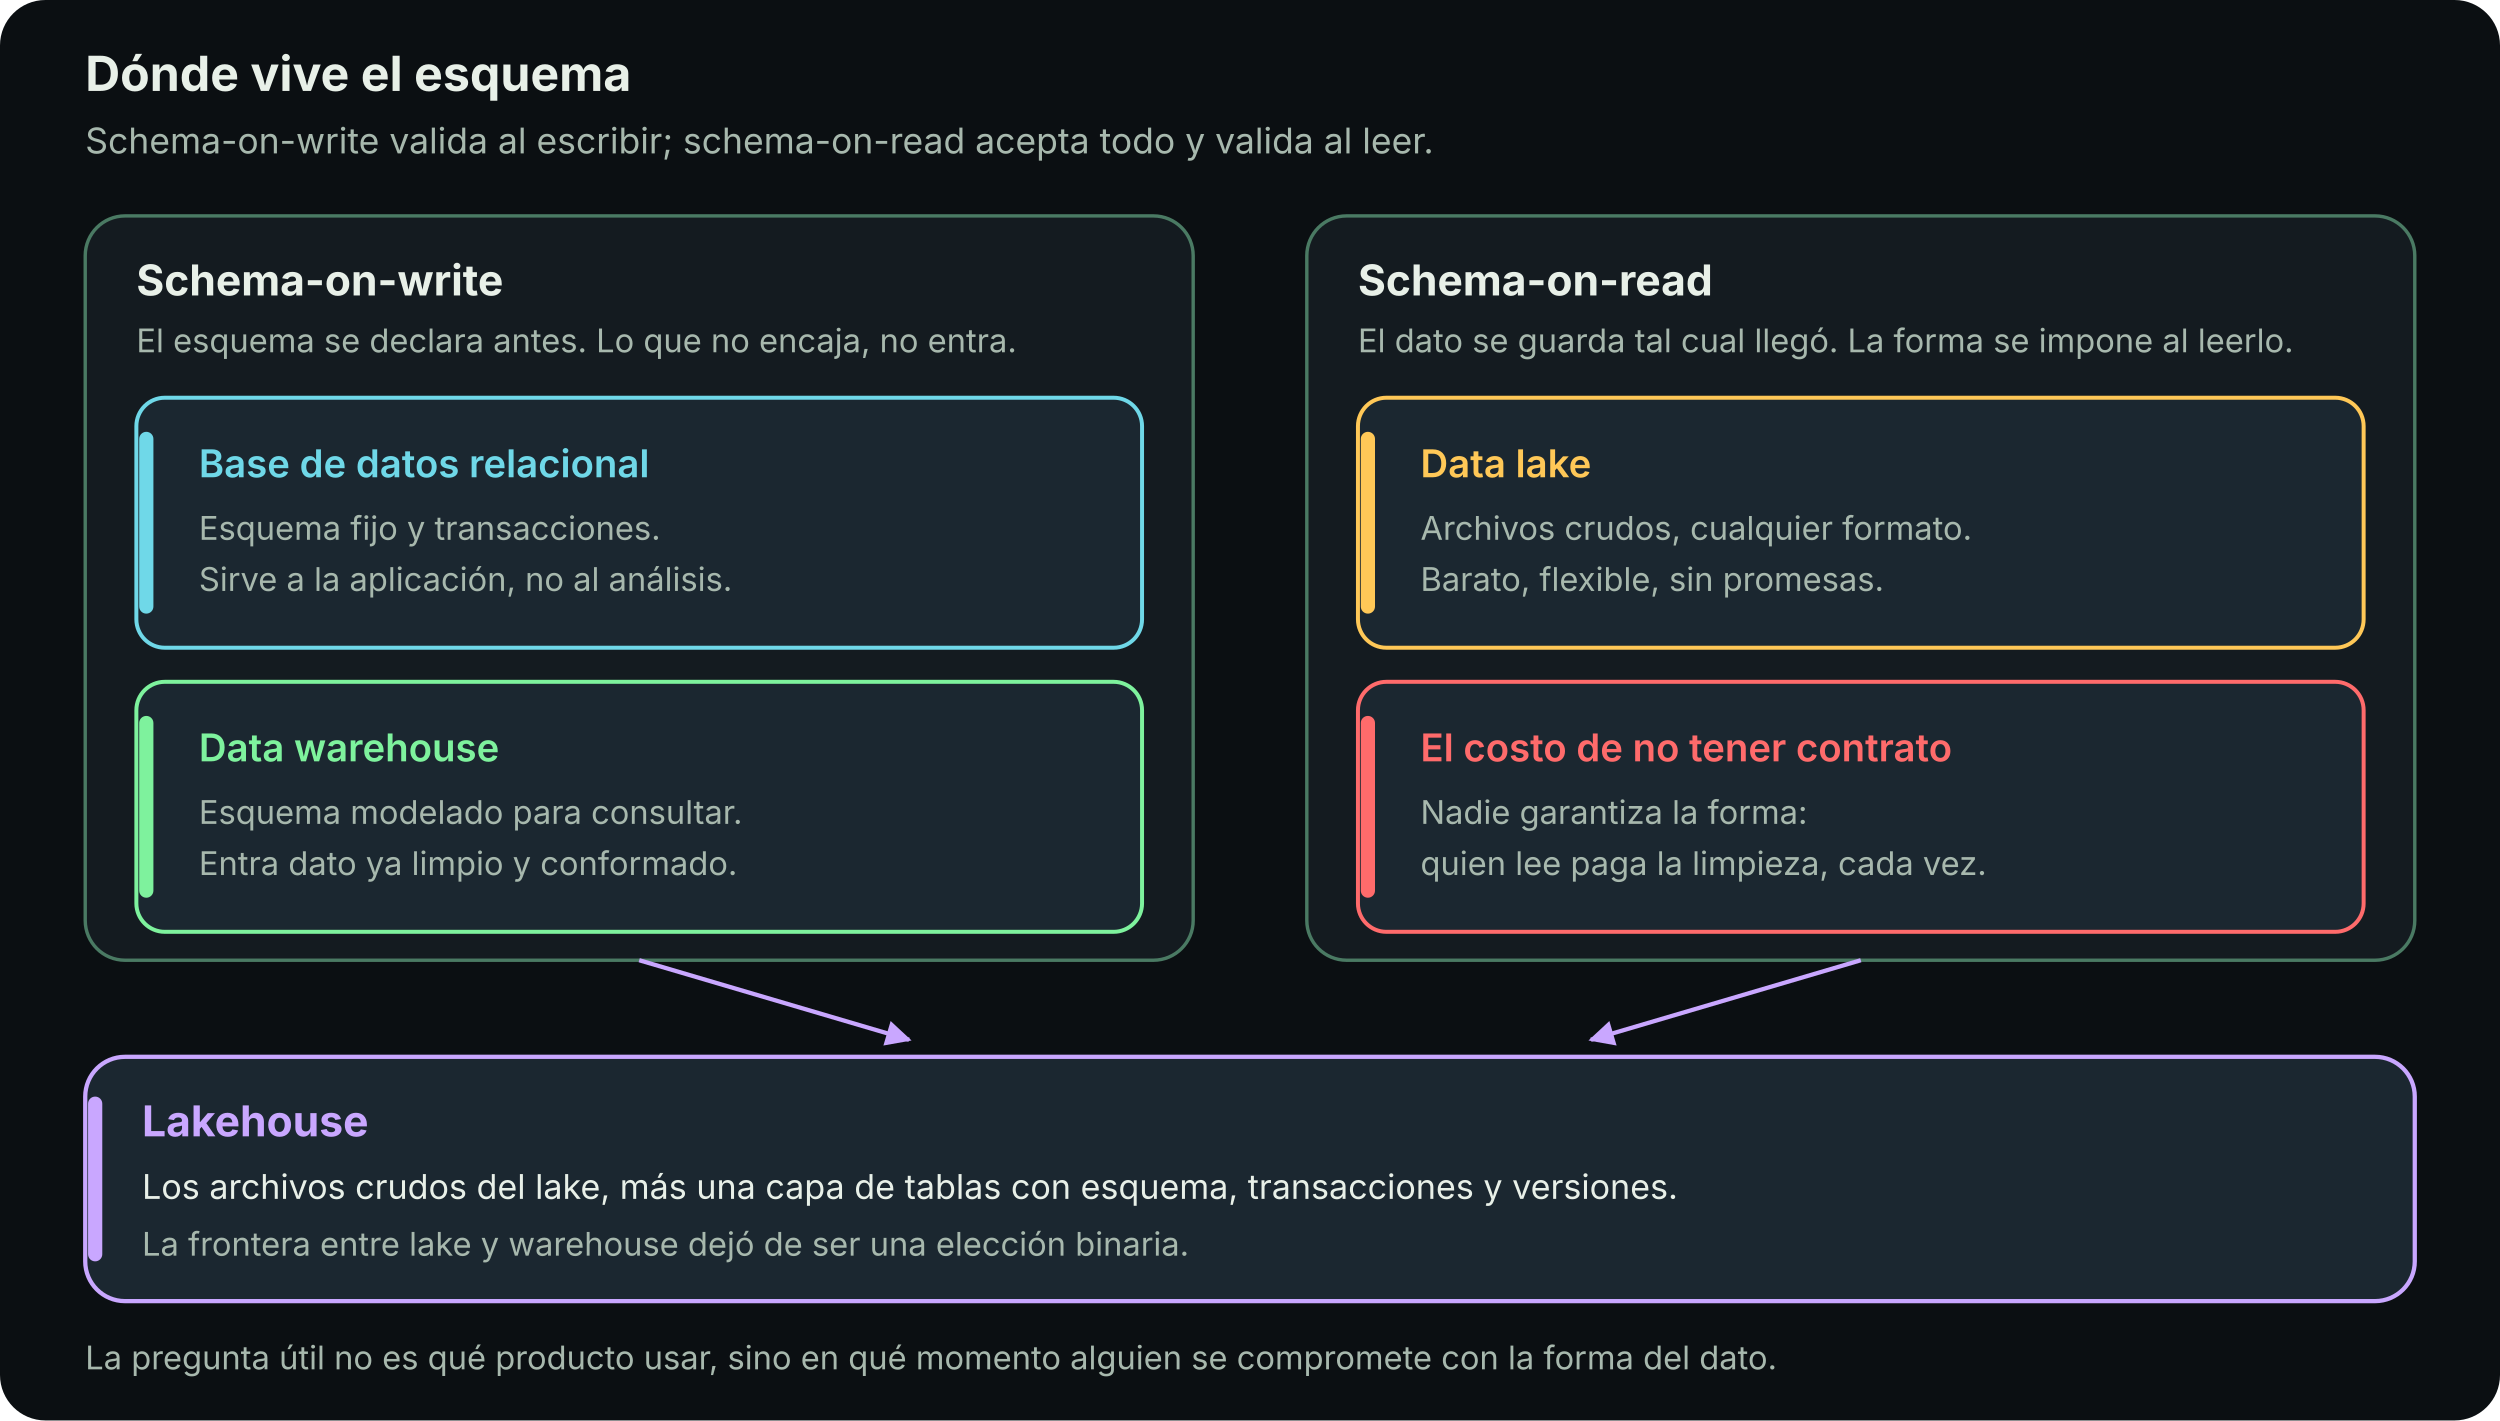
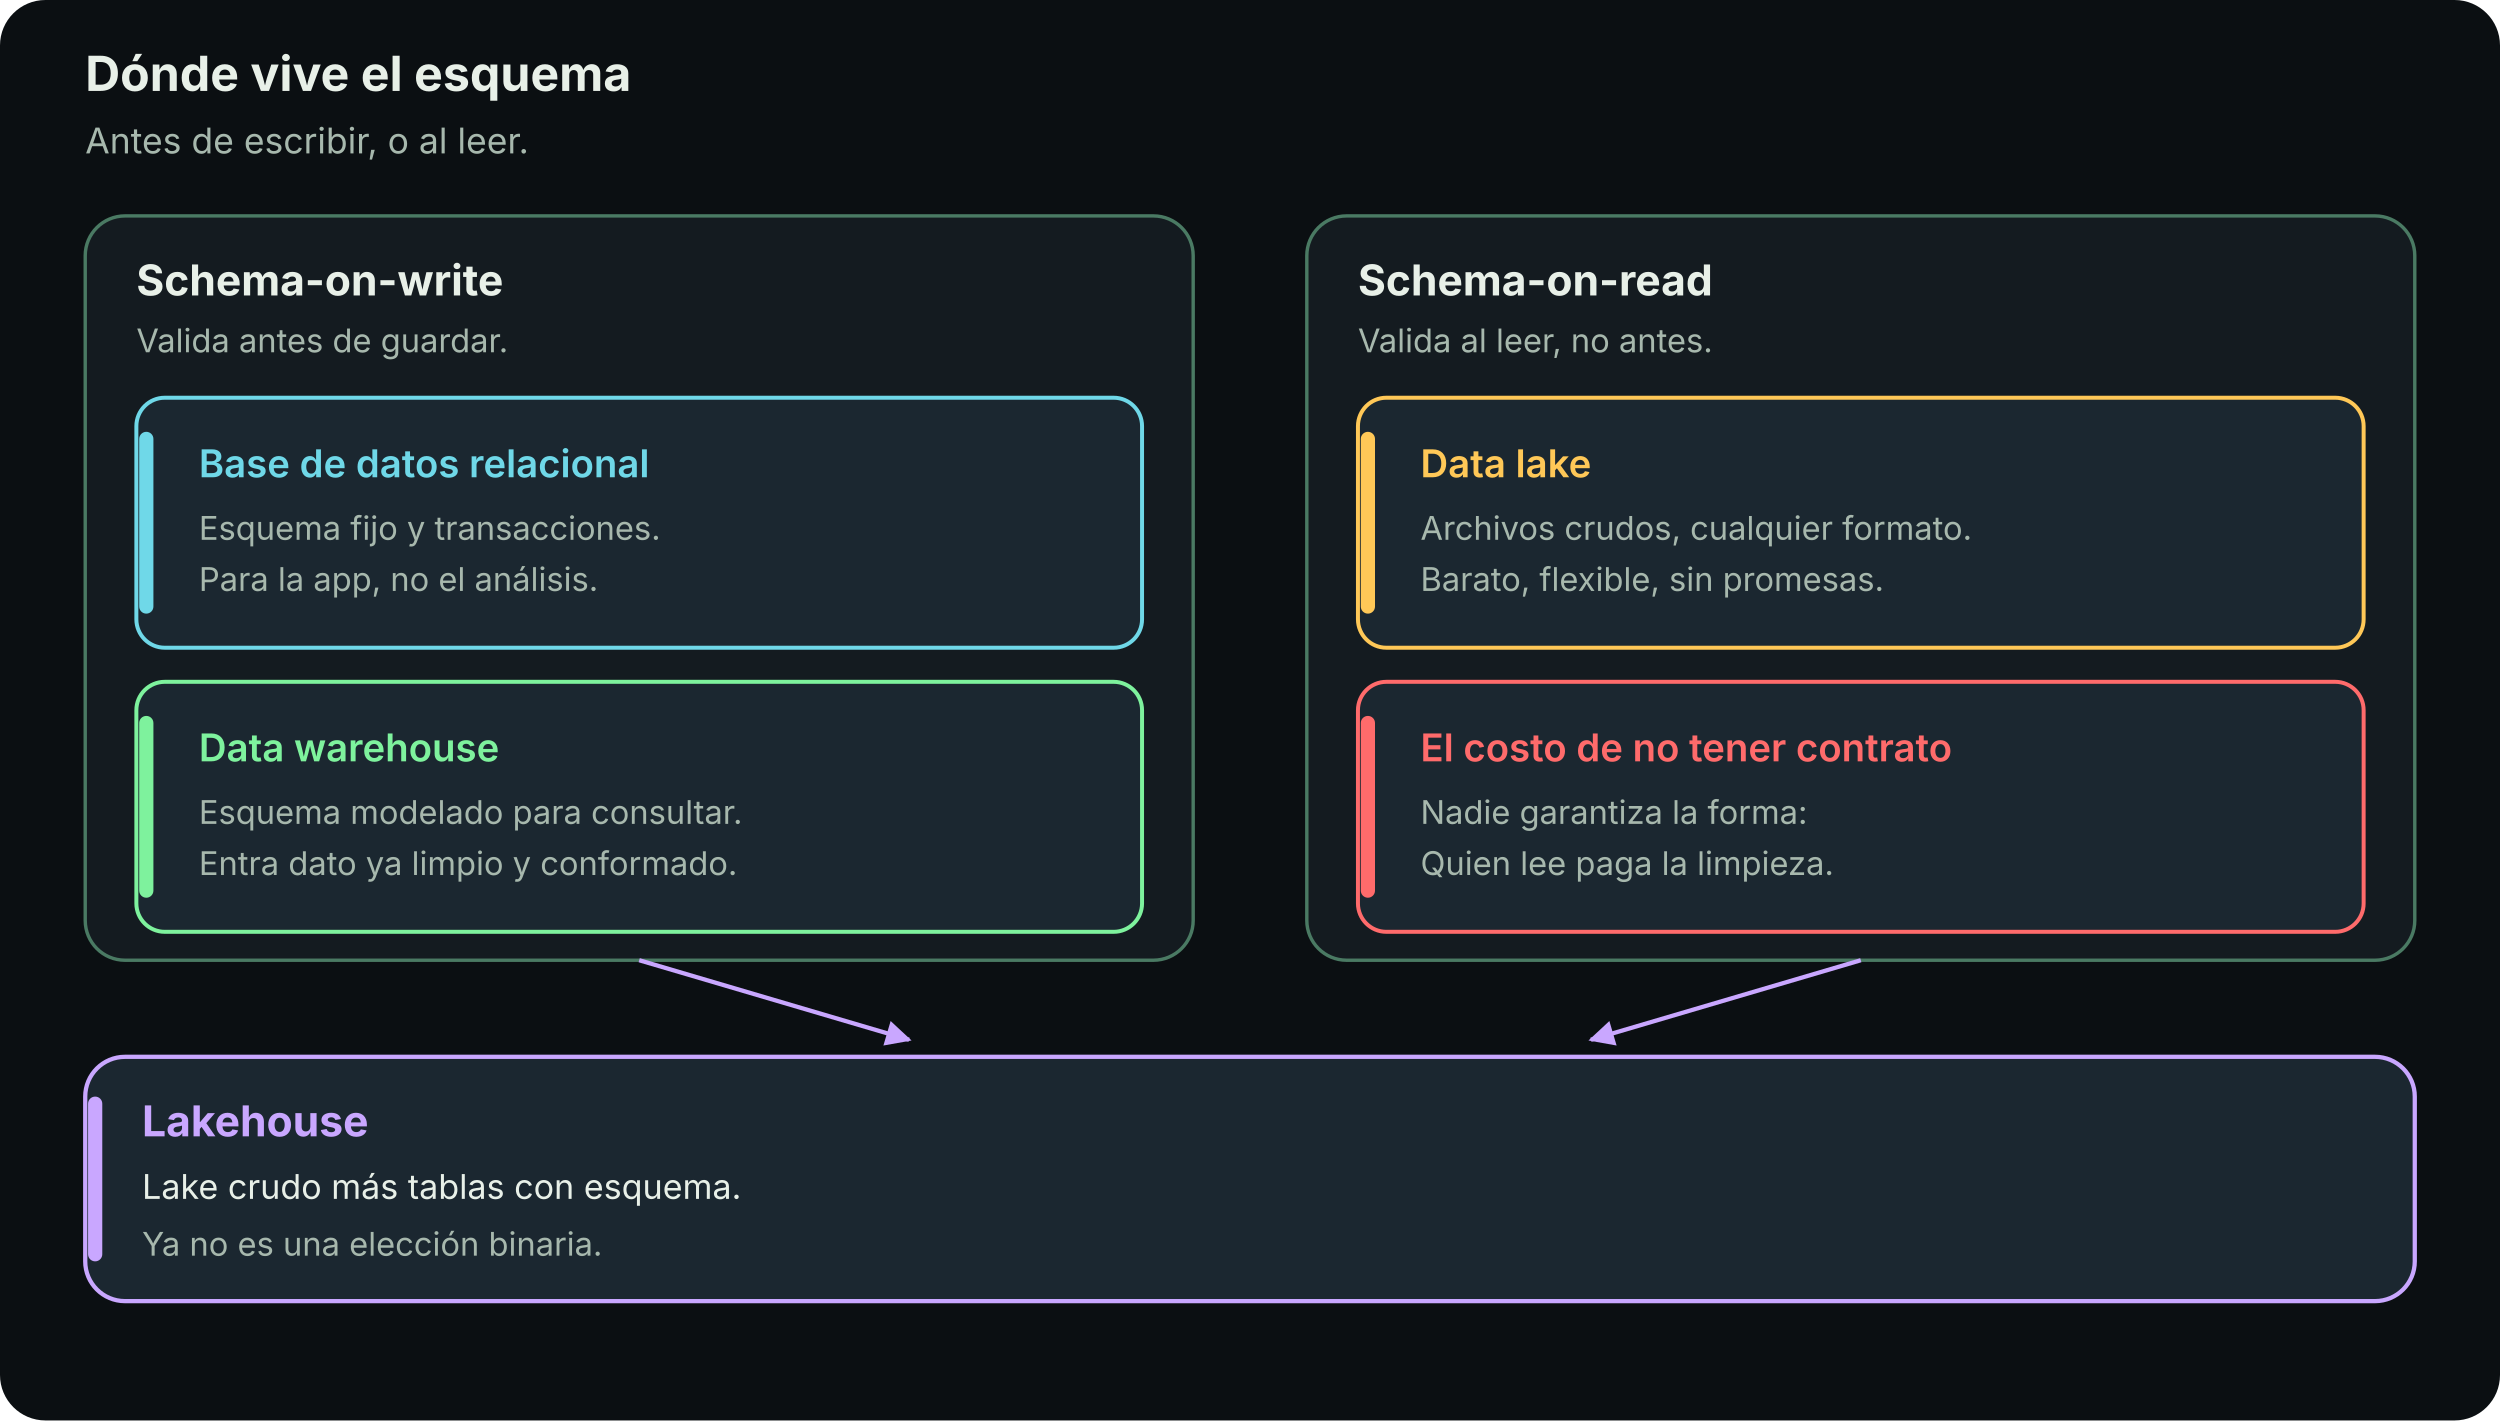
<svg xmlns="http://www.w3.org/2000/svg" width="880" height="500" viewBox="0 0 880 500" role="img" aria-label="Schema-on-write frente a schema-on-read: base de datos, data lake, data warehouse y lakehouse">
  <defs>
    <marker id="f4a7a63" viewBox="0 0 10 10" refX="9" refY="5" markerWidth="6" markerHeight="6" orient="auto-start-reverse">
      <path d="M0,0 L10,5 L0,10 z" fill="#4a7a63" />
    </marker>
    <marker id="f7ef29d" viewBox="0 0 10 10" refX="9" refY="5" markerWidth="6" markerHeight="6" orient="auto-start-reverse">
      <path d="M0,0 L10,5 L0,10 z" fill="#7ef29d" />
    </marker>
    <marker id="fffc857" viewBox="0 0 10 10" refX="9" refY="5" markerWidth="6" markerHeight="6" orient="auto-start-reverse">
      <path d="M0,0 L10,5 L0,10 z" fill="#ffc857" />
    </marker>
    <marker id="f6fd8e8" viewBox="0 0 10 10" refX="9" refY="5" markerWidth="6" markerHeight="6" orient="auto-start-reverse">
      <path d="M0,0 L10,5 L0,10 z" fill="#6fd8e8" />
    </marker>
    <marker id="fc9a7ff" viewBox="0 0 10 10" refX="9" refY="5" markerWidth="6" markerHeight="6" orient="auto-start-reverse">
      <path d="M0,0 L10,5 L0,10 z" fill="#c9a7ff" />
    </marker>
    <marker id="fff9f6b" viewBox="0 0 10 10" refX="9" refY="5" markerWidth="6" markerHeight="6" orient="auto-start-reverse">
      <path d="M0,0 L10,5 L0,10 z" fill="#ff9f6b" />
    </marker>
    <marker id="f5fe0c0" viewBox="0 0 10 10" refX="9" refY="5" markerWidth="6" markerHeight="6" orient="auto-start-reverse">
      <path d="M0,0 L10,5 L0,10 z" fill="#5fe0c0" />
    </marker>
    <marker id="fa7b8ad" viewBox="0 0 10 10" refX="9" refY="5" markerWidth="6" markerHeight="6" orient="auto-start-reverse">
      <path d="M0,0 L10,5 L0,10 z" fill="#a7b8ad" />
    </marker>
    <marker id="fff6b6b" viewBox="0 0 10 10" refX="9" refY="5" markerWidth="6" markerHeight="6" orient="auto-start-reverse">
      <path d="M0,0 L10,5 L0,10 z" fill="#ff6b6b" />
    </marker>
    <marker id="fff8ad4" viewBox="0 0 10 10" refX="9" refY="5" markerWidth="6" markerHeight="6" orient="auto-start-reverse">
      <path d="M0,0 L10,5 L0,10 z" fill="#ff8ad4" />
    </marker>
    <marker id="f7aa7ff" viewBox="0 0 10 10" refX="9" refY="5" markerWidth="6" markerHeight="6" orient="auto-start-reverse">
      <path d="M0,0 L10,5 L0,10 z" fill="#7aa7ff" />
    </marker>
    <marker id="f84eba6" viewBox="0 0 10 10" refX="9" refY="5" markerWidth="6" markerHeight="6" orient="auto-start-reverse">
      <path d="M0,0 L10,5 L0,10 z" fill="#84eba6" />
    </marker>
    <marker id="f84c9eb" viewBox="0 0 10 10" refX="9" refY="5" markerWidth="6" markerHeight="6" orient="auto-start-reverse">
      <path d="M0,0 L10,5 L0,10 z" fill="#84c9eb" />
    </marker>
    <marker id="fa684eb" viewBox="0 0 10 10" refX="9" refY="5" markerWidth="6" markerHeight="6" orient="auto-start-reverse">
      <path d="M0,0 L10,5 L0,10 z" fill="#a684eb" />
    </marker>
    <marker id="feb84c9" viewBox="0 0 10 10" refX="9" refY="5" markerWidth="6" markerHeight="6" orient="auto-start-reverse">
      <path d="M0,0 L10,5 L0,10 z" fill="#eb84c9" />
    </marker>
    <marker id="feba684" viewBox="0 0 10 10" refX="9" refY="5" markerWidth="6" markerHeight="6" orient="auto-start-reverse">
      <path d="M0,0 L10,5 L0,10 z" fill="#eba684" />
    </marker>
    <marker id="fc9eb84" viewBox="0 0 10 10" refX="9" refY="5" markerWidth="6" markerHeight="6" orient="auto-start-reverse">
      <path d="M0,0 L10,5 L0,10 z" fill="#c9eb84" />
    </marker>
    <marker id="f5b83d6" viewBox="0 0 10 10" refX="9" refY="5" markerWidth="6" markerHeight="6" orient="auto-start-reverse">
      <path d="M0,0 L10,5 L0,10 z" fill="#5b83d6" />
    </marker>
    <marker id="f4fd6c0" viewBox="0 0 10 10" refX="9" refY="5" markerWidth="6" markerHeight="6" orient="auto-start-reverse">
      <path d="M0,0 L10,5 L0,10 z" fill="#4fd6c0" />
    </marker>
    <marker id="fff7a5c" viewBox="0 0 10 10" refX="9" refY="5" markerWidth="6" markerHeight="6" orient="auto-start-reverse">
      <path d="M0,0 L10,5 L0,10 z" fill="#ff7a5c" />
    </marker>
    <linearGradient id="gRamaAB" x1="0" y1="0" x2="1" y2="0">
      <stop offset="0" stop-color="#6fd8e8" />
      <stop offset="1" stop-color="#c9a7ff" />
    </linearGradient>
  </defs>
  <rect x="0" y="0" width="880" height="500" rx="16" fill="#0b0f12" />
  <text x="30.0" y="32.0" fill="#e8f0e8" font-family="system-ui, -apple-system, Segoe UI, sans-serif" font-size="17" font-weight="700" text-anchor="start">Dónde vive el esquema</text>
-   <text x="30.0" y="54.0" fill="#a7b8ad" font-family="system-ui, -apple-system, Segoe UI, sans-serif" font-size="12.5" font-weight="400" text-anchor="start">Schema-on-write valida al escribir; schema-on-read acepta todo y valida al leer.</text>
+   <text x="30.0" y="54.0" fill="#a7b8ad" font-family="system-ui, -apple-system, Segoe UI, sans-serif" font-size="12.5" font-weight="400" text-anchor="start">Antes de escribir, o al leer.</text>
  <rect x="30.0" y="76.0" width="390.0" height="262.0" rx="14" fill="#141b20" stroke="#4a7a63" stroke-width="1.2" />
  <text x="48.0" y="104.0" fill="#e8f0e8" font-family="system-ui, -apple-system, Segoe UI, sans-serif" font-size="15" font-weight="700" text-anchor="start">Schema-on-write</text>
-   <text x="48.0" y="124.0" fill="#a7b8ad" font-family="system-ui, -apple-system, Segoe UI, sans-serif" font-size="11.5" font-weight="400" text-anchor="start">El esquema se declara antes. Lo que no encaja, no entra.</text>
+   <text x="48.0" y="124.0" fill="#a7b8ad" font-family="system-ui, -apple-system, Segoe UI, sans-serif" font-size="11.5" font-weight="400" text-anchor="start">Valida antes de guardar.</text>
  <rect x="48.0" y="140.0" width="354.0" height="88.0" rx="10" fill="#1b2730" stroke="#6fd8e8" stroke-width="1.4" />
  <rect x="49.0" y="152.0" width="5.0" height="64.0" rx="2.5" fill="#6fd8e8" />
  <text x="70.0" y="168.0" fill="#6fd8e8" font-family="system-ui, -apple-system, Segoe UI, sans-serif" font-size="13.5" font-weight="600" text-anchor="start">Base de datos relacional</text>
  <text x="70.0" y="190.0" fill="#a7b8ad" font-family="system-ui, -apple-system, Segoe UI, sans-serif" font-size="11.5" font-weight="400" text-anchor="start">Esquema fijo y transacciones.</text>
-   <text x="70.0" y="208.0" fill="#a7b8ad" font-family="system-ui, -apple-system, Segoe UI, sans-serif" font-size="11.5" font-weight="400" text-anchor="start">Sirve a la aplicación, no al análisis.</text>
+   <text x="70.0" y="208.0" fill="#a7b8ad" font-family="system-ui, -apple-system, Segoe UI, sans-serif" font-size="11.5" font-weight="400" text-anchor="start">Para la app, no el análisis.</text>
  <rect x="48.0" y="240.0" width="354.0" height="88.0" rx="10" fill="#1b2730" stroke="#7ef29d" stroke-width="1.4" />
  <rect x="49.0" y="252.0" width="5.0" height="64.0" rx="2.5" fill="#7ef29d" />
  <text x="70.0" y="268.0" fill="#7ef29d" font-family="system-ui, -apple-system, Segoe UI, sans-serif" font-size="13.5" font-weight="600" text-anchor="start">Data warehouse</text>
  <text x="70.0" y="290.0" fill="#a7b8ad" font-family="system-ui, -apple-system, Segoe UI, sans-serif" font-size="11.5" font-weight="400" text-anchor="start">Esquema modelado para consultar.</text>
  <text x="70.0" y="308.0" fill="#a7b8ad" font-family="system-ui, -apple-system, Segoe UI, sans-serif" font-size="11.5" font-weight="400" text-anchor="start">Entra dato ya limpio y conformado.</text>
  <rect x="460.0" y="76.0" width="390.0" height="262.0" rx="14" fill="#141b20" stroke="#4a7a63" stroke-width="1.2" />
  <text x="478.0" y="104.0" fill="#e8f0e8" font-family="system-ui, -apple-system, Segoe UI, sans-serif" font-size="15" font-weight="700" text-anchor="start">Schema-on-read</text>
-   <text x="478.0" y="124.0" fill="#a7b8ad" font-family="system-ui, -apple-system, Segoe UI, sans-serif" font-size="11.5" font-weight="400" text-anchor="start">El dato se guarda tal cual llegó. La forma se impone al leerlo.</text>
+   <text x="478.0" y="124.0" fill="#a7b8ad" font-family="system-ui, -apple-system, Segoe UI, sans-serif" font-size="11.5" font-weight="400" text-anchor="start">Valida al leer, no antes.</text>
  <rect x="478.0" y="140.0" width="354.0" height="88.0" rx="10" fill="#1b2730" stroke="#ffc857" stroke-width="1.4" />
  <rect x="479.0" y="152.0" width="5.0" height="64.0" rx="2.5" fill="#ffc857" />
  <text x="500.0" y="168.0" fill="#ffc857" font-family="system-ui, -apple-system, Segoe UI, sans-serif" font-size="13.5" font-weight="600" text-anchor="start">Data lake</text>
  <text x="500.0" y="190.0" fill="#a7b8ad" font-family="system-ui, -apple-system, Segoe UI, sans-serif" font-size="11.5" font-weight="400" text-anchor="start">Archivos crudos, cualquier formato.</text>
  <text x="500.0" y="208.0" fill="#a7b8ad" font-family="system-ui, -apple-system, Segoe UI, sans-serif" font-size="11.5" font-weight="400" text-anchor="start">Barato, flexible, sin promesas.</text>
  <rect x="478.0" y="240.0" width="354.0" height="88.0" rx="10" fill="#1b2730" stroke="#ff6b6b" stroke-width="1.4" />
  <rect x="479.0" y="252.0" width="5.0" height="64.0" rx="2.5" fill="#ff6b6b" />
  <text x="500.0" y="268.0" fill="#ff6b6b" font-family="system-ui, -apple-system, Segoe UI, sans-serif" font-size="13.5" font-weight="600" text-anchor="start">El costo de no tener contrato</text>
  <text x="500.0" y="290.0" fill="#a7b8ad" font-family="system-ui, -apple-system, Segoe UI, sans-serif" font-size="11.5" font-weight="400" text-anchor="start">Nadie garantiza la forma:</text>
-   <text x="500.0" y="308.0" fill="#a7b8ad" font-family="system-ui, -apple-system, Segoe UI, sans-serif" font-size="11.5" font-weight="400" text-anchor="start">quien lee paga la limpieza, cada vez.</text>
+   <text x="500.0" y="308.0" fill="#a7b8ad" font-family="system-ui, -apple-system, Segoe UI, sans-serif" font-size="11.5" font-weight="400" text-anchor="start">Quien lee paga la limpieza.</text>
  <line x1="225.0" y1="338.0" x2="320.0" y2="366.0" stroke="#c9a7ff" stroke-width="1.5" marker-end="url(#fc9a7ff)" />
  <line x1="655.0" y1="338.0" x2="560.0" y2="366.0" stroke="#c9a7ff" stroke-width="1.5" marker-end="url(#fc9a7ff)" />
  <rect x="30.0" y="372.0" width="820.0" height="86.0" rx="14" fill="#1b2730" stroke="#c9a7ff" stroke-width="1.5" />
  <rect x="31.0" y="386.0" width="5.0" height="58.0" rx="2.5" fill="#c9a7ff" />
  <text x="50.0" y="400.0" fill="#c9a7ff" font-family="system-ui, -apple-system, Segoe UI, sans-serif" font-size="15" font-weight="700" text-anchor="start">Lakehouse</text>
-   <text x="50.0" y="422.0" fill="#e8f0e8" font-family="system-ui, -apple-system, Segoe UI, sans-serif" font-size="12" font-weight="400" text-anchor="start">Los archivos crudos del lake, más una capa de tablas con esquema, transacciones y versiones.</text>
-   <text x="50.0" y="442.0" fill="#a7b8ad" font-family="system-ui, -apple-system, Segoe UI, sans-serif" font-size="11.5" font-weight="400" text-anchor="start">La frontera entre lake y warehouse dejó de ser una elección binaria.</text>
-   <text x="30.0" y="482.0" fill="#a7b8ad" font-family="system-ui, -apple-system, Segoe UI, sans-serif" font-size="11.5" font-weight="400" text-anchor="start">La pregunta útil no es qué producto usar, sino en qué momento alguien se compromete con la forma del dato.</text>
+   <text x="50.0" y="422.0" fill="#e8f0e8" font-family="system-ui, -apple-system, Segoe UI, sans-serif" font-size="12" font-weight="400" text-anchor="start">Lake crudo más tablas con esquema.</text>
+   <text x="50.0" y="442.0" fill="#a7b8ad" font-family="system-ui, -apple-system, Segoe UI, sans-serif" font-size="11.5" font-weight="400" text-anchor="start">Ya no es una elección binaria.</text>
</svg>
